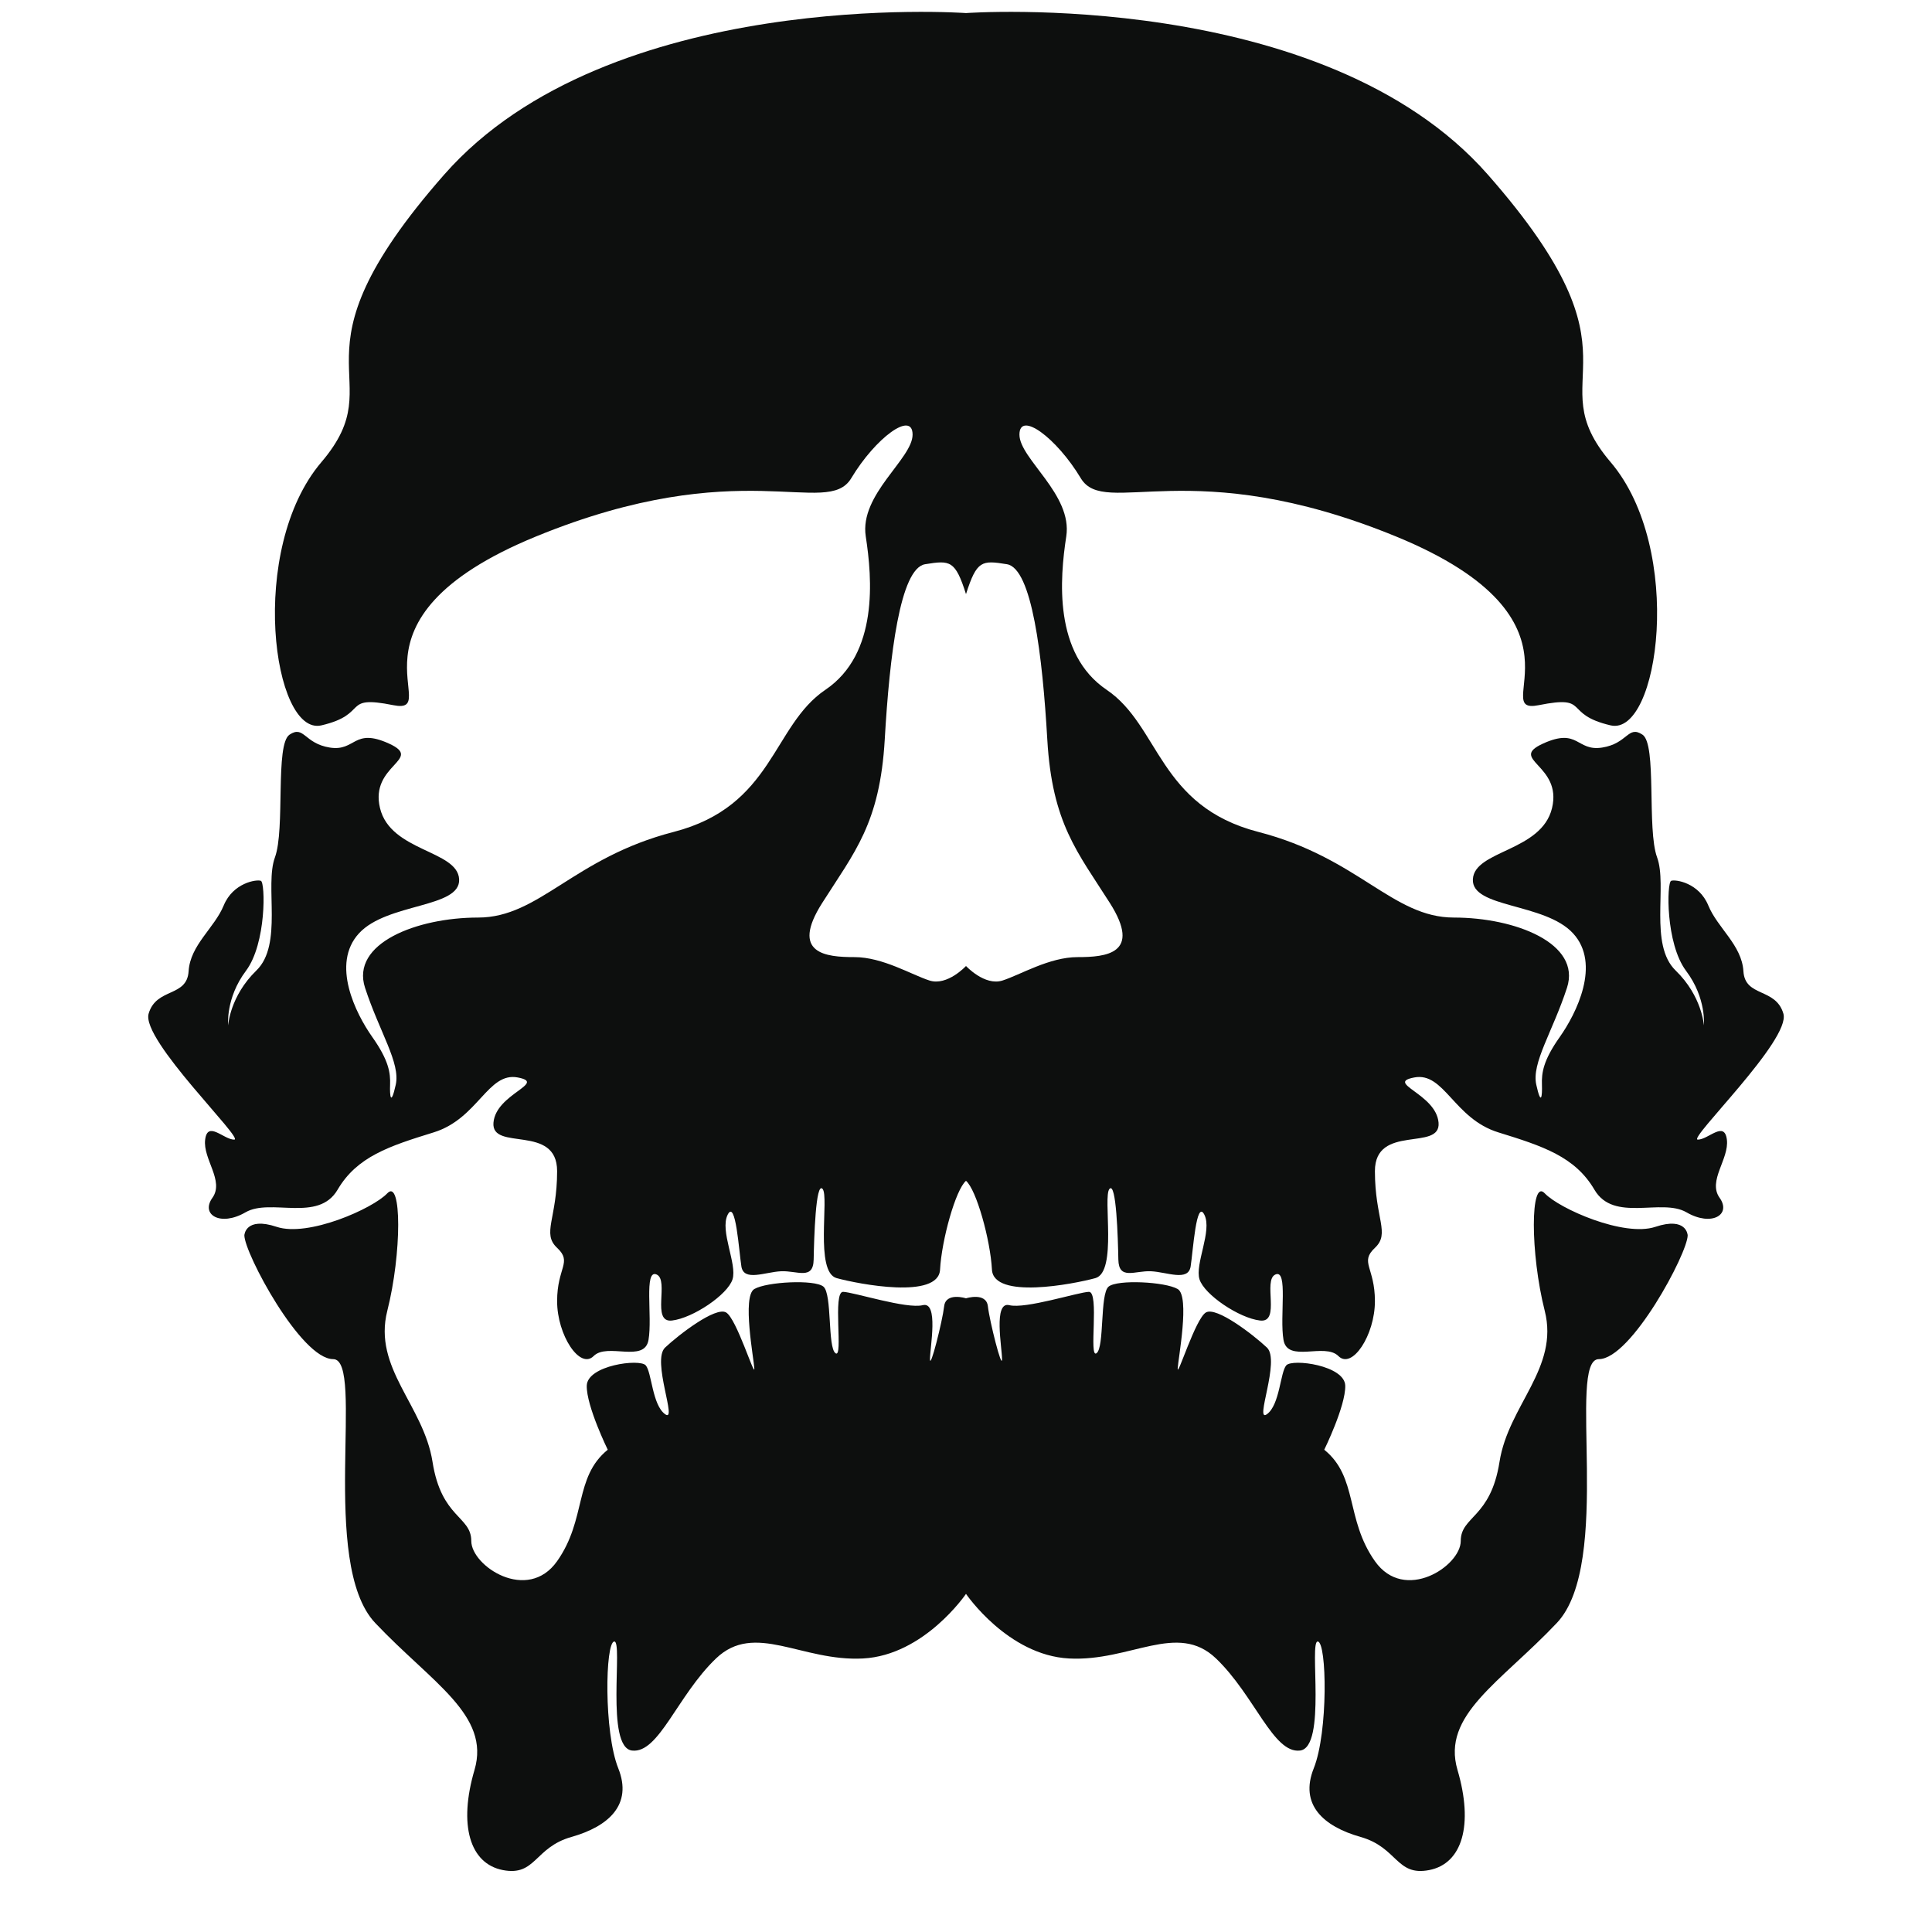
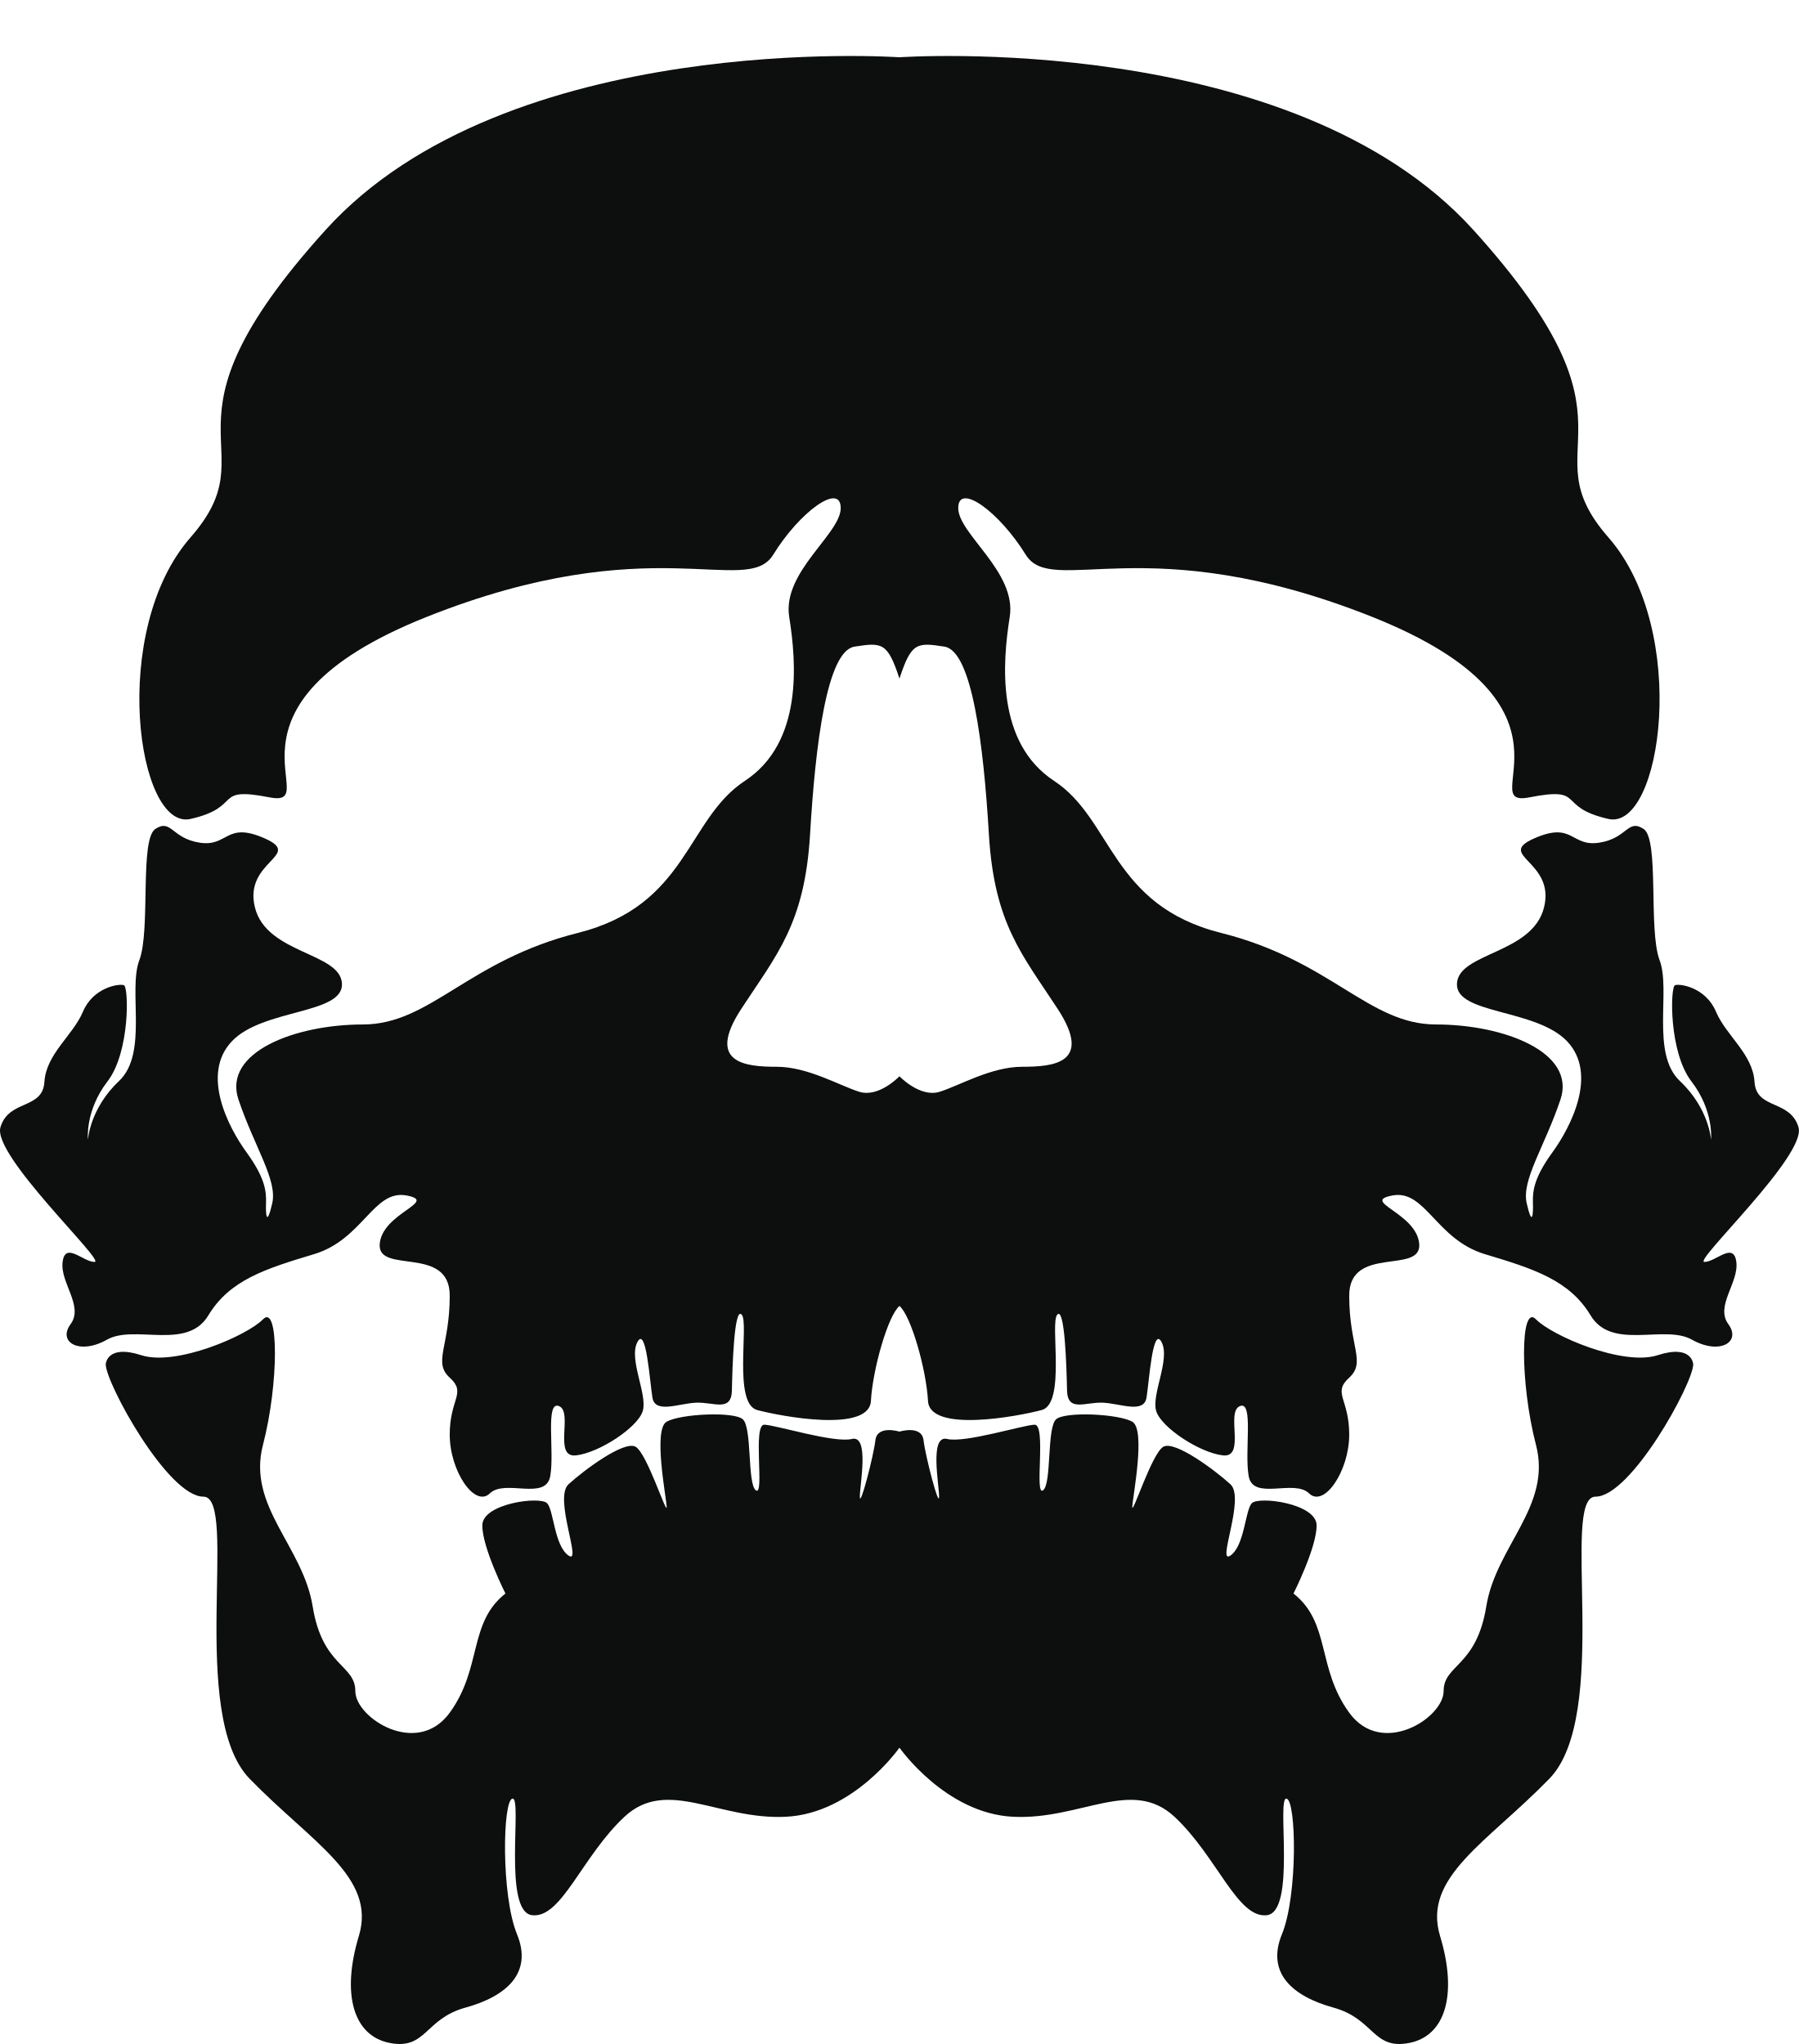
- <svg xmlns="http://www.w3.org/2000/svg" width="1000" height="1000" viewBox="0 0 1000 4000" version="1.1" id="svg1">
+ <svg xmlns="http://www.w3.org/2000/svg" width="880.325" height="1000.649" viewBox="0 0 880.325 4002.598" version="1.1" id="svg1">
  <defs id="defs1" />
-   <path fill-rule="evenodd" fill="#0d0f0e" fill-opacity="1" d="m 500,27.06 c 0,0 -739.248,-53.477 -1080.316,334.424 -341.126,387.922 -100.331,414.631 -254.179,595.208 -153.809,180.577 -100.272,568.498 0,545.091 100.331,-23.447 40.152,-63.54 148.817,-41.803 108.684,21.737 -128.75,-175.546 295.943,-349.48 424.693,-173.875 601.948,-36.772 652.104,-120.338 50.116,-83.626 127.041,-140.484 127.041,-90.328 0,50.176 -110.335,123.739 -96.951,210.666 13.384,86.948 26.729,243.114 -83.606,317.68 -110.335,74.624 -107.033,240.795 -314.319,294.291 -207.325,53.497 -277.567,177.236 -404.666,177.236 -127.04,0 -264.144,53.516 -234.054,145.476 30.09,91.959 73.563,155.499 63.54,200.623 -10.063,45.144 -12.578,24.252 -11.713,0 0.845,-24.233 -2.516,-50.156 -36.772,-98.641 -34.276,-48.485 -86.102,-151.313 -27.574,-214.852 58.509,-63.54 210.647,-51.826 207.286,-112.025 -3.321,-60.179 -142.095,-57.015 -163.832,-147.225 -21.776,-90.17 91.939,-100.233 18.376,-133.683 -73.563,-33.411 -68.532,16.745 -122.068,8.392 -53.477,-8.392 -53.32,-46.834 -83.567,-26.768 -30.286,20.086 -8.746,195.612 -30.286,254.14 -21.58,58.508 16.902,180.557 -38.285,234.073 -55.148,53.497 -58.509,113.696 -58.509,113.696 0,0 -5.837,-56.013 36.772,-112.87 42.668,-56.838 40.152,-183.073 30.935,-186.414 -9.198,-3.361 -57.644,4.167 -76.924,50.981 -19.221,46.834 -69.377,81.936 -72.698,136.278 -3.38,54.322 -66.92,33.431 -82.761,87.773 -15.9,54.342 198.933,260.822 177.196,260.822 -21.737,0 -55.187,-40.112 -60.179,0 -5.031,40.133 40.113,85.277 15.055,120.398 -25.117,35.101 16.706,60.199 68.512,30.09 51.885,-30.09 150.487,21.737 190.639,-46.815 40.113,-68.552 107.014,-90.288 198.992,-118.708 91.92,-28.419 112.006,-125.389 173.875,-113.695 61.85,11.713 -45.164,33.45 -50.156,93.63 -5.031,60.199 131.777,1.612 131.777,100.312 0,98.7 -32.055,128.75 0,158.84 32.094,30.089 0,40.132 0,110.355 0,70.222 47.129,142.115 75.568,113.695 28.419,-28.419 105.304,15.035 113.656,-33.45 8.392,-48.485 -10.023,-147.126 16.745,-135.433 26.729,11.713 -11.714,100.331 31.76,95.32 43.474,-5.031 115.366,-53.516 125.429,-85.276 10.004,-31.78 -26.768,-100.312 -10.063,-133.762 16.706,-33.431 23.388,75.234 28.419,107.013 5.031,31.76 48.505,11.694 81.916,10.023 33.45,-1.67 66.92,19.221 67.726,-24.252 0.845,-43.474 4.166,-162.181 18.415,-146.301 14.19,15.899 -16.706,172.224 29.225,184.762 45.989,12.539 210.706,44.299 214.027,-17.57 3.38,-61.849 32.252,-165.522 53.733,-183.918 21.54,18.396 50.411,122.069 53.733,183.918 3.38,61.87 168.057,30.109 214.047,17.57 45.97,-12.539 15.035,-168.863 29.284,-184.762 14.17,-15.88 17.551,102.827 18.356,146.301 0.845,43.474 34.315,22.582 67.726,24.252 33.45,1.67 76.924,21.737 81.955,-10.023 4.973,-31.78 11.674,-140.444 28.419,-107.013 16.706,33.45 -20.066,101.982 -10.063,133.762 10.023,31.76 81.916,80.245 125.39,85.276 43.513,5.012 5.031,-83.606 31.799,-95.32 26.768,-11.694 8.353,86.948 16.706,135.433 8.353,48.485 85.277,5.031 113.696,33.45 28.439,28.419 75.568,-43.474 75.568,-113.695 0,-70.222 -32.094,-80.265 0,-110.355 32.055,-30.09 0,-60.14 0,-158.84 0,-98.7 136.808,-40.113 131.777,-100.312 -5.031,-60.179 -112.045,-81.916 -50.156,-93.63 61.83,-11.694 81.896,85.277 173.875,113.695 91.979,28.419 158.84,50.156 198.992,118.708 40.093,68.552 138.754,16.725 190.58,46.815 51.885,30.109 93.629,5.012 68.571,-30.09 -25.098,-35.121 20.086,-80.265 15.055,-120.398 -5.031,-40.112 -38.442,0 -60.179,0 -21.737,0 193.096,-206.48 177.196,-260.822 -15.88,-54.342 -79.439,-33.451 -82.761,-87.773 -3.321,-54.342 -53.536,-89.444 -72.738,-136.278 -19.221,-46.815 -67.726,-54.342 -76.885,-50.981 -9.218,3.341 -11.733,129.576 30.895,186.414 42.668,56.858 36.831,112.87 36.831,112.87 0,0 -3.381,-60.199 -58.568,-113.696 -55.148,-53.516 -16.706,-175.565 -38.246,-234.073 -21.54,-58.528 0,-234.054 -30.286,-254.14 -30.286,-20.066 -30.09,18.376 -83.626,26.768 -53.477,8.352 -48.446,-41.803 -122.009,-8.392 -73.603,33.45 40.113,43.513 18.376,133.683 -21.737,90.21 -160.51,87.046 -163.871,147.225 -3.321,60.199 148.817,48.485 207.345,112.025 58.508,63.54 6.682,166.367 -27.574,214.852 -34.315,48.485 -37.636,74.409 -36.791,98.641 0.806,24.252 -1.71,45.144 -11.713,0 -10.023,-45.125 33.45,-108.665 63.54,-200.623 30.09,-91.959 -107.013,-145.476 -234.113,-145.476 -127.04,0 -197.262,-123.739 -404.607,-177.236 -207.345,-53.497 -203.964,-219.667 -314.299,-294.291 -110.394,-74.566 -97.01,-230.733 -83.626,-317.68 13.384,-86.927 -96.951,-160.491 -96.951,-210.666 0,-50.156 76.865,6.702 127.041,90.328 50.156,83.566 227.411,-53.537 652.104,120.338 424.634,173.934 187.259,371.216 295.943,349.48 108.665,-21.737 48.446,18.356 148.777,41.803 100.312,23.407 153.848,-364.515 0,-545.091 C 1680.706,776.115 1921.442,749.406 1580.375,361.484 1239.307,-26.417 500,27.06 500,27.06 Z M 1994.16,2557.59 c 0,0 -1.671,-39.287 -66.881,-17.551 -65.191,21.737 -198.972,-37.617 -229.062,-69.396 -30.09,-31.76 -30.09,124.584 0,243.291 30.09,118.688 -75.273,195.612 -93.629,312.649 -18.415,117.037 -80.265,112.025 -80.265,163.871 0,51.827 -116.31,128.731 -177.707,41.783 -61.417,-86.928 -34.649,-173.875 -104.891,-230.733 0,0 44.319,-90.249 43.474,-132.484 -0.806,-42.236 -109.49,-56.445 -122.068,-42.236 -12.519,14.21 -13.384,81.936 -40.093,101.157 -26.768,19.221 28.419,-111.18 0,-137.948 -28.439,-26.748 -104.498,-85.277 -126.235,-72.718 -21.737,12.539 -59.373,135.708 -58.528,116.192 0.806,-19.517 25.864,-149.642 -0.04,-164.697 -25.864,-15.035 -124.525,-20.066 -142.94,-5.012 -18.356,15.055 -8.353,125.704 -25.058,137.948 -16.705,12.244 6.702,-127.925 -15.9,-127.08 -22.542,0.845 -131.207,35.947 -164.677,27.594 -33.45,-8.352 -15.035,88.028 -15.035,111.73 0,23.702 -25.923,-79.125 -29.284,-109.215 -3.321,-30.109 -45.341,-16.725 -45.341,-16.725 0,0 -41.96,-13.384 -45.282,16.725 -3.361,30.09 -29.284,132.917 -29.284,109.215 0,-23.702 18.415,-120.083 -15.035,-111.73 -33.45,8.353 -142.134,-26.748 -164.716,-27.594 -22.542,-0.845 0.845,139.324 -15.86,127.08 -16.706,-12.244 -6.682,-122.894 -25.098,-137.948 -18.376,-15.055 -117.037,-10.023 -142.94,5.012 -25.864,15.055 -0.865,145.18 0,164.697 0.845,19.516 -36.791,-103.653 -58.528,-116.192 -21.717,-12.559 -97.796,45.969 -126.235,72.718 -28.419,26.768 26.729,157.169 0,137.948 -26.768,-19.221 -27.613,-86.948 -40.133,-101.157 -12.539,-14.209 -121.223,0 -122.068,42.236 -0.806,42.235 43.474,132.484 43.474,132.484 -70.183,56.858 -43.474,143.805 -104.852,230.733 -61.378,86.947 -177.707,10.043 -177.707,-41.783 0,-51.846 -61.889,-46.834 -80.245,-163.871 -18.376,-117.037 -123.719,-193.961 -93.649,-312.649 30.09,-118.707 30.09,-275.051 0,-243.291 -30.129,31.78 -163.851,91.134 -229.062,69.396 -65.21,-21.737 -66.861,17.551 -66.861,17.551 0,36.772 117.076,256.361 183.937,256.361 66.861,0 -30.09,422.453 86.947,546.192 117.017,123.719 239.085,190.6 205.615,304.296 -33.411,113.696 -10.004,193.961 58.568,207.325 68.532,13.384 65.21,-46.814 142.095,-68.552 76.924,-21.737 127.08,-66.881 96.99,-142.115 -30.09,-75.253 -27.122,-260.841 -8.353,-262.512 18.73,-1.671 -18.769,219.038 36.791,225.74 55.482,6.682 93.629,-113.716 173.875,-190.62 80.245,-76.924 177.196,6.683 304.296,0 127.081,-6.682 213.32,-133.762 213.32,-133.762 0,0 86.299,127.08 213.378,133.762 127.041,6.683 224.05,-76.924 304.296,0 80.246,76.905 118.393,197.302 173.894,190.62 55.541,-6.702 18.062,-227.411 36.772,-225.74 18.769,1.67 21.737,187.259 -8.353,262.512 -30.09,75.234 20.066,120.378 96.951,142.115 76.924,21.737 73.603,81.936 142.134,68.552 68.571,-13.364 91.978,-93.629 58.508,-207.325 -33.411,-113.695 88.598,-180.577 205.694,-304.296 117.017,-123.739 20.007,-546.192 86.927,-546.192 66.881,0 183.957,-219.589 183.957,-256.361 z M 500,2000 c 0,0 -38.639,41.803 -75.47,30.09 -36.772,-11.694 -96.951,-48.485 -155.459,-48.485 -58.509,0 -133.782,-6.683 -66.861,-112.025 66.861,-105.323 119.533,-164.696 129.556,-338.552 10.004,-173.894 31.74,-354.511 83.606,-362.863 51.826,-8.353 62.302,-8.353 84.628,61.889 22.346,-70.242 32.861,-70.242 84.687,-61.889 51.826,8.352 73.563,188.969 83.626,362.863 10.004,173.855 62.675,233.228 129.556,338.552 66.861,105.343 -8.353,112.025 -66.881,112.025 -58.509,0 -118.727,36.791 -155.518,48.485 C 538.698,2041.803 500,2000 500,2000" id="path1" style="stroke-width:1" />
+   <path fill-rule="evenodd" fill="#0d0f0e" fill-opacity="1" d="m 440.57,112.157 c 0,0 -768.915,-54.086 -1123.67,338.234 -354.816,392.341 -104.358,419.354 -264.38,601.988 -159.981,182.634 -104.296,574.974 0,551.301 104.358,-23.714 41.764,-64.264 154.789,-42.279 113.046,21.984 -133.917,-177.546 307.82,-353.461 441.737,-175.856 626.106,-37.191 678.274,-121.709 52.128,-84.579 132.139,-142.084 132.139,-91.357 0,50.747 -114.763,125.149 -100.842,213.066 13.921,87.938 27.801,245.884 -86.961,321.299 -114.763,75.474 -111.329,243.537 -326.933,297.644 -215.646,54.107 -288.706,179.255 -420.906,179.255 -132.139,0 -274.744,54.126 -243.447,147.133 31.297,93.006 76.515,157.27 66.09,202.909 -10.466,45.658 -13.083,24.529 -12.184,0 0.879,-24.509 -2.617,-50.727 -38.247,-99.765 -35.651,-49.038 -89.558,-153.036 -28.681,-217.3 60.857,-64.263 219.1,-52.417 215.605,-113.301 -3.455,-60.865 -147.798,-57.665 -170.407,-148.902 -22.65,-91.197 95.629,-101.374 19.114,-135.206 -76.515,-33.792 -71.282,16.935 -126.967,8.488 -55.623,-8.488 -55.46,-47.368 -86.921,-27.073 -31.502,20.315 -9.097,197.84 -31.502,257.035 -22.446,59.175 17.58,182.614 -39.822,236.74 -57.361,54.106 -60.857,114.991 -60.857,114.991 0,0 -6.071,-56.651 38.248,-114.156 44.38,-57.486 41.764,-185.158 32.176,-188.537 -9.567,-3.399 -59.957,4.214 -80.011,51.562 -19.992,47.368 -72.161,82.869 -75.616,137.83 -3.516,54.941 -69.606,33.811 -86.082,88.772 -16.538,54.961 206.917,263.793 184.308,263.793 -22.609,0 -57.402,-40.569 -62.594,0 -5.233,40.59 41.722,86.248 15.659,121.769 -26.125,35.501 17.376,60.885 71.262,30.433 53.968,-30.433 156.526,21.985 198.29,-47.348 41.723,-69.332 111.308,-91.317 206.978,-120.06 95.608,-28.743 116.5,-126.818 180.853,-114.991 64.332,11.847 -46.976,33.831 -52.169,94.696 -5.233,60.884 137.065,1.63 137.065,101.454 0,99.824 -33.341,130.217 0,160.649 33.382,30.432 0,40.589 0,111.612 0,71.022 49.021,143.734 78.6,114.99 29.56,-28.742 109.53,15.207 118.218,-33.831 8.729,-49.038 -10.426,-148.802 17.417,-136.975 27.802,11.847 -12.184,101.474 33.035,96.405 45.218,-5.088 119.996,-54.126 130.462,-86.248 10.405,-32.142 -27.842,-101.454 -10.466,-135.286 17.376,-33.812 24.326,76.091 29.56,108.232 5.233,32.122 50.452,11.827 85.203,10.138 34.793,-1.689 69.606,19.44 70.444,-24.529 0.879,-43.969 4.334,-164.029 19.154,-147.967 14.759,16.081 -17.376,174.185 30.398,186.867 47.835,12.682 219.161,44.804 222.616,-17.77 3.516,-62.554 33.546,-167.407 55.889,-186.013 22.405,18.605 52.434,123.459 55.889,186.013 3.516,62.574 174.802,30.452 222.637,17.77 47.814,-12.682 15.638,-170.787 30.459,-186.867 14.739,-16.061 18.255,103.999 19.093,147.967 0.879,43.969 35.692,22.839 70.444,24.529 34.793,1.689 80.011,21.984 85.244,-10.138 5.172,-32.142 12.143,-142.044 29.56,-108.232 17.376,33.831 -20.872,103.144 -10.467,135.286 10.425,32.122 85.204,81.159 130.422,86.248 45.259,5.069 5.233,-84.558 33.075,-96.405 27.842,-11.827 8.688,87.938 17.376,136.975 8.688,49.038 88.699,5.089 118.259,33.831 29.58,28.743 78.6,-43.969 78.6,-114.99 0,-71.022 -33.382,-81.18 0,-111.612 33.341,-30.433 0,-60.825 0,-160.649 0,-99.824 142.299,-40.57 137.065,-101.454 -5.233,-60.865 -116.541,-82.849 -52.169,-94.696 64.311,-11.827 85.183,86.248 180.853,114.991 95.67,28.743 165.214,50.727 206.978,120.06 41.702,69.332 144.322,16.915 198.229,47.348 53.968,30.452 97.387,5.069 71.323,-30.433 -26.105,-35.521 20.892,-81.179 15.659,-121.769 -5.233,-40.569 -39.985,0 -62.594,0 -22.609,0 200.845,-208.832 184.307,-263.793 -16.517,-54.961 -82.627,-33.832 -86.082,-88.772 -3.455,-54.961 -55.685,-90.463 -75.657,-137.83 -19.993,-47.348 -70.444,-54.961 -79.97,-51.562 -9.588,3.379 -12.204,131.052 32.135,188.537 44.38,57.505 38.309,114.156 38.309,114.156 0,0 -3.516,-60.885 -60.918,-114.991 -57.361,-54.126 -17.376,-177.565 -39.781,-236.74 -22.405,-59.195 0,-236.72 -31.502,-257.035 -31.502,-20.295 -31.297,18.585 -86.982,27.073 -55.623,8.448 -50.39,-42.279 -126.906,-8.488 -76.556,33.831 41.723,44.009 19.113,135.206 -22.609,91.237 -166.952,88.037 -170.448,148.902 -3.455,60.884 154.789,49.038 215.666,113.301 60.856,64.264 6.95,168.262 -28.681,217.3 -35.692,49.038 -39.147,75.256 -38.268,99.765 0.838,24.529 -1.778,45.658 -12.184,0 -10.425,-45.639 34.793,-109.903 66.09,-202.909 31.297,-93.007 -111.308,-147.133 -243.508,-147.133 -132.139,0 -205.179,-125.148 -420.845,-179.255 -215.666,-54.106 -212.15,-222.169 -326.913,-297.644 -114.824,-75.415 -100.903,-233.361 -86.982,-321.299 13.921,-87.918 -100.842,-162.319 -100.842,-213.066 0,-50.727 79.95,6.779 132.139,91.357 52.169,84.519 236.537,-54.147 678.274,121.709 441.676,175.915 194.774,375.445 307.82,353.461 113.025,-21.985 50.39,18.565 154.748,42.279 104.337,23.674 160.022,-368.667 0,-551.301 C 1668.659,869.745 1919.056,842.732 1564.302,450.391 1209.547,58.071 440.57,112.157 440.57,112.157 Z M 1994.693,2671.513 c 0,0 -1.738,-39.735 -69.565,-17.751 -67.807,21.985 -206.957,-38.045 -238.255,-70.187 -31.297,-32.122 -31.297,126.003 0,246.062 31.297,120.04 -78.294,197.84 -97.387,316.21 -19.154,118.37 -83.486,113.301 -83.486,165.738 0,52.417 -120.978,130.197 -184.839,42.26 -63.882,-87.918 -36.04,-175.856 -109.1,-233.361 0,0 46.097,-91.277 45.218,-133.994 -0.838,-42.717 -113.884,-57.088 -126.967,-42.717 -13.022,14.371 -13.921,82.869 -41.702,102.309 -27.842,19.44 29.56,-112.447 0,-139.52 -29.58,-27.053 -108.691,-86.248 -131.301,-73.546 -22.609,12.682 -61.756,137.254 -60.877,117.516 0.838,-19.739 26.902,-151.347 -0.042,-166.573 -26.902,-15.206 -129.522,-20.295 -148.677,-5.069 -19.093,15.226 -8.688,127.136 -26.064,139.52 -17.376,12.383 6.971,-129.382 -16.538,-128.528 -23.447,0.855 -136.472,36.356 -171.286,27.908 -34.793,-8.447 -15.638,89.031 -15.638,113.003 0,23.972 -26.963,-80.026 -30.459,-110.459 -3.455,-30.452 -47.16,-16.916 -47.16,-16.916 0,0 -43.644,-13.537 -47.099,16.916 -3.496,30.433 -30.459,134.431 -30.459,110.459 0,-23.972 19.154,-121.451 -15.638,-113.003 -34.793,8.448 -147.838,-27.053 -171.327,-27.908 -23.447,-0.854 0.879,140.911 -16.497,128.528 -17.376,-12.384 -6.95,-124.293 -26.105,-139.52 -19.113,-15.226 -121.734,-10.138 -148.677,5.069 -26.902,15.226 -0.899,146.834 0,166.573 0.879,19.738 -38.268,-104.834 -60.877,-117.516 -22.589,-12.702 -101.721,46.493 -131.301,73.546 -29.56,27.073 27.801,158.96 0,139.52 -27.842,-19.44 -28.721,-87.938 -41.743,-102.309 -13.042,-14.371 -126.088,0 -126.967,42.717 -0.838,42.716 45.218,133.994 45.218,133.994 -72.999,57.505 -45.218,145.443 -109.059,233.361 -63.841,87.937 -184.839,10.158 -184.839,-42.26 0,-52.437 -64.373,-47.368 -83.466,-165.738 -19.114,-118.37 -128.684,-196.17 -97.407,-316.21 31.297,-120.059 31.297,-278.184 0,-246.062 -31.338,32.142 -170.427,92.172 -238.255,70.187 -67.827,-21.984 -69.544,17.751 -69.544,17.751 0,37.191 121.774,259.281 191.319,259.281 69.545,0 -31.297,427.265 90.437,552.413 121.713,125.129 248.68,192.771 213.867,307.762 -34.752,114.991 -10.405,196.17 60.918,209.686 71.282,13.537 67.827,-47.347 147.798,-69.332 80.011,-21.984 132.18,-67.642 100.883,-143.734 -31.297,-76.11 -28.21,-263.813 -8.688,-265.502 19.482,-1.69 -19.522,221.533 38.268,228.312 57.708,6.758 97.387,-115.011 180.853,-192.792 83.466,-77.8 184.308,6.759 316.508,0 132.181,-6.758 221.881,-135.285 221.881,-135.285 0,0 89.762,128.527 221.942,135.285 132.139,6.759 233.042,-77.8 316.508,0 83.466,77.781 123.144,199.55 180.873,192.792 57.77,-6.779 18.786,-230.002 38.247,-228.312 19.523,1.689 22.609,189.392 -8.688,265.502 -31.297,76.091 20.872,121.749 100.842,143.734 80.011,21.985 76.556,82.869 147.839,69.332 71.323,-13.516 95.67,-94.696 60.857,-209.686 -34.752,-114.991 92.154,-182.634 213.949,-307.762 121.713,-125.148 20.81,-552.413 90.416,-552.413 69.565,0 191.34,-222.09 191.34,-259.281 z M 440.57,2107.571 c 0,0 -40.19,42.279 -78.498,30.433 -38.247,-11.827 -100.842,-49.038 -161.698,-49.038 -60.857,0 -139.151,-6.759 -69.545,-113.302 69.545,-106.523 124.33,-166.572 134.755,-342.408 10.405,-175.875 33.014,-358.549 86.961,-366.997 53.906,-8.448 64.802,-8.448 88.024,62.594 23.243,-71.042 34.18,-71.042 88.086,-62.594 53.906,8.447 76.515,191.121 86.982,366.997 10.405,175.836 65.19,235.885 134.755,342.408 69.545,106.543 -8.688,113.302 -69.565,113.302 -60.857,0 -123.492,37.211 -161.76,49.038 -38.248,11.847 -78.498,-30.433 -78.498,-30.433" id="path1" style="stroke-width:1" />
</svg>
